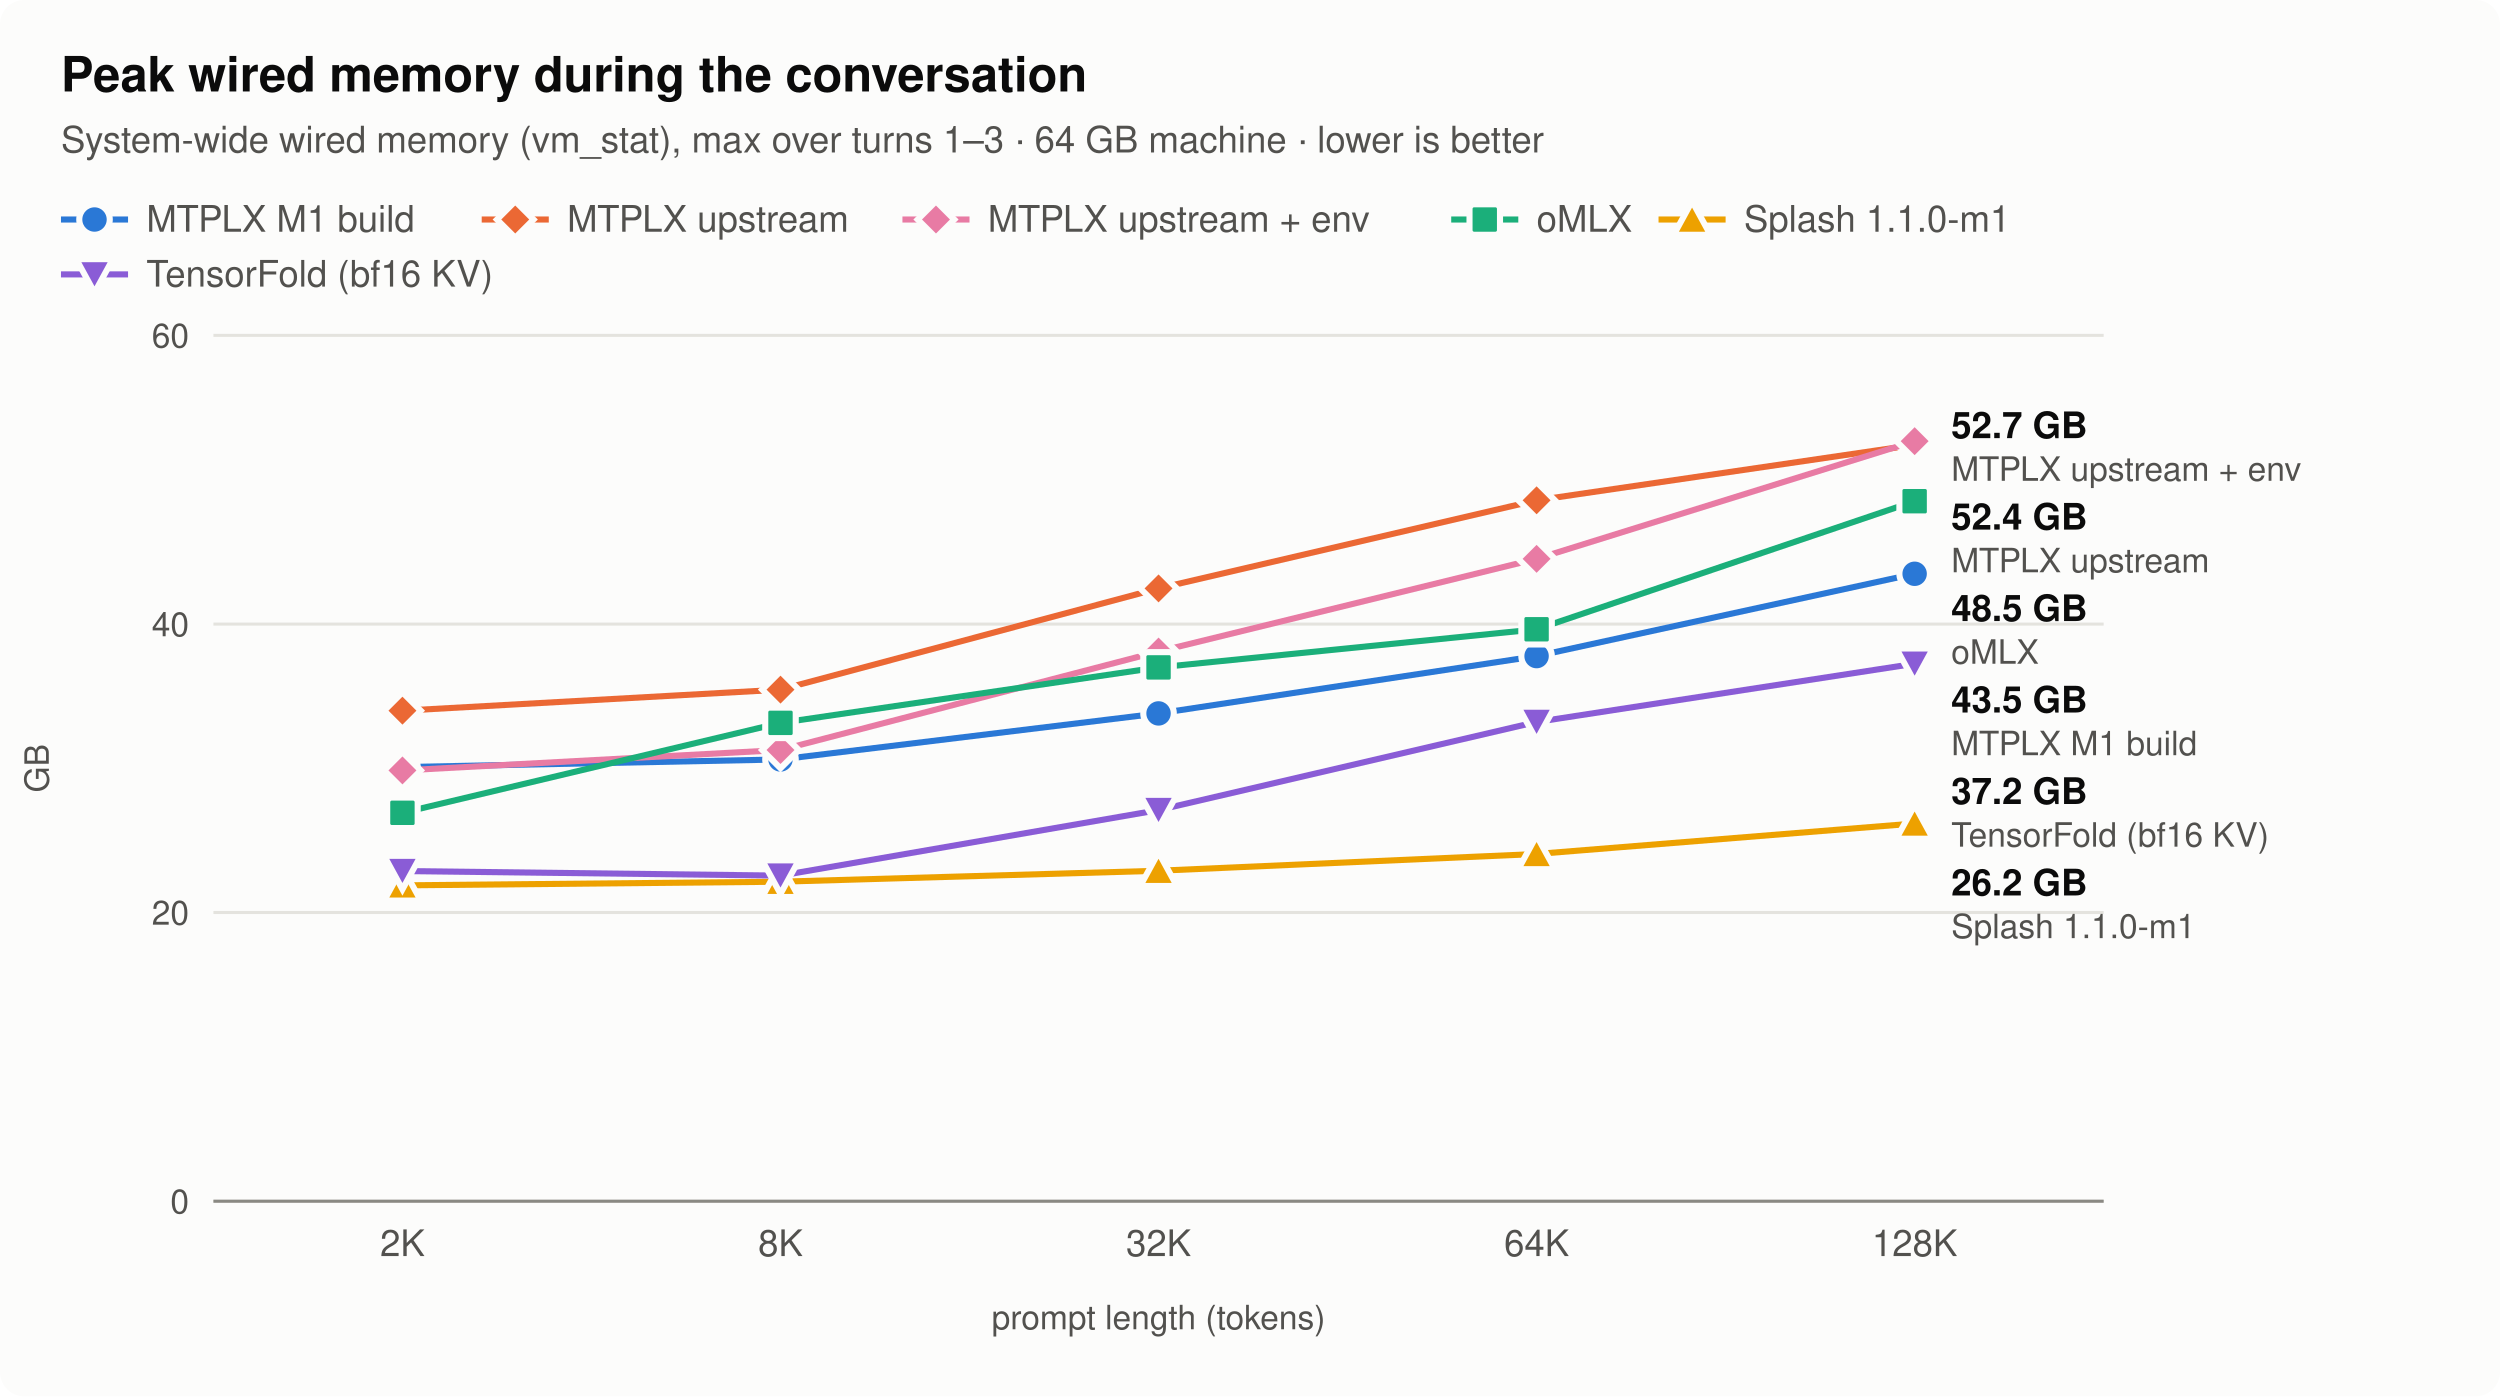
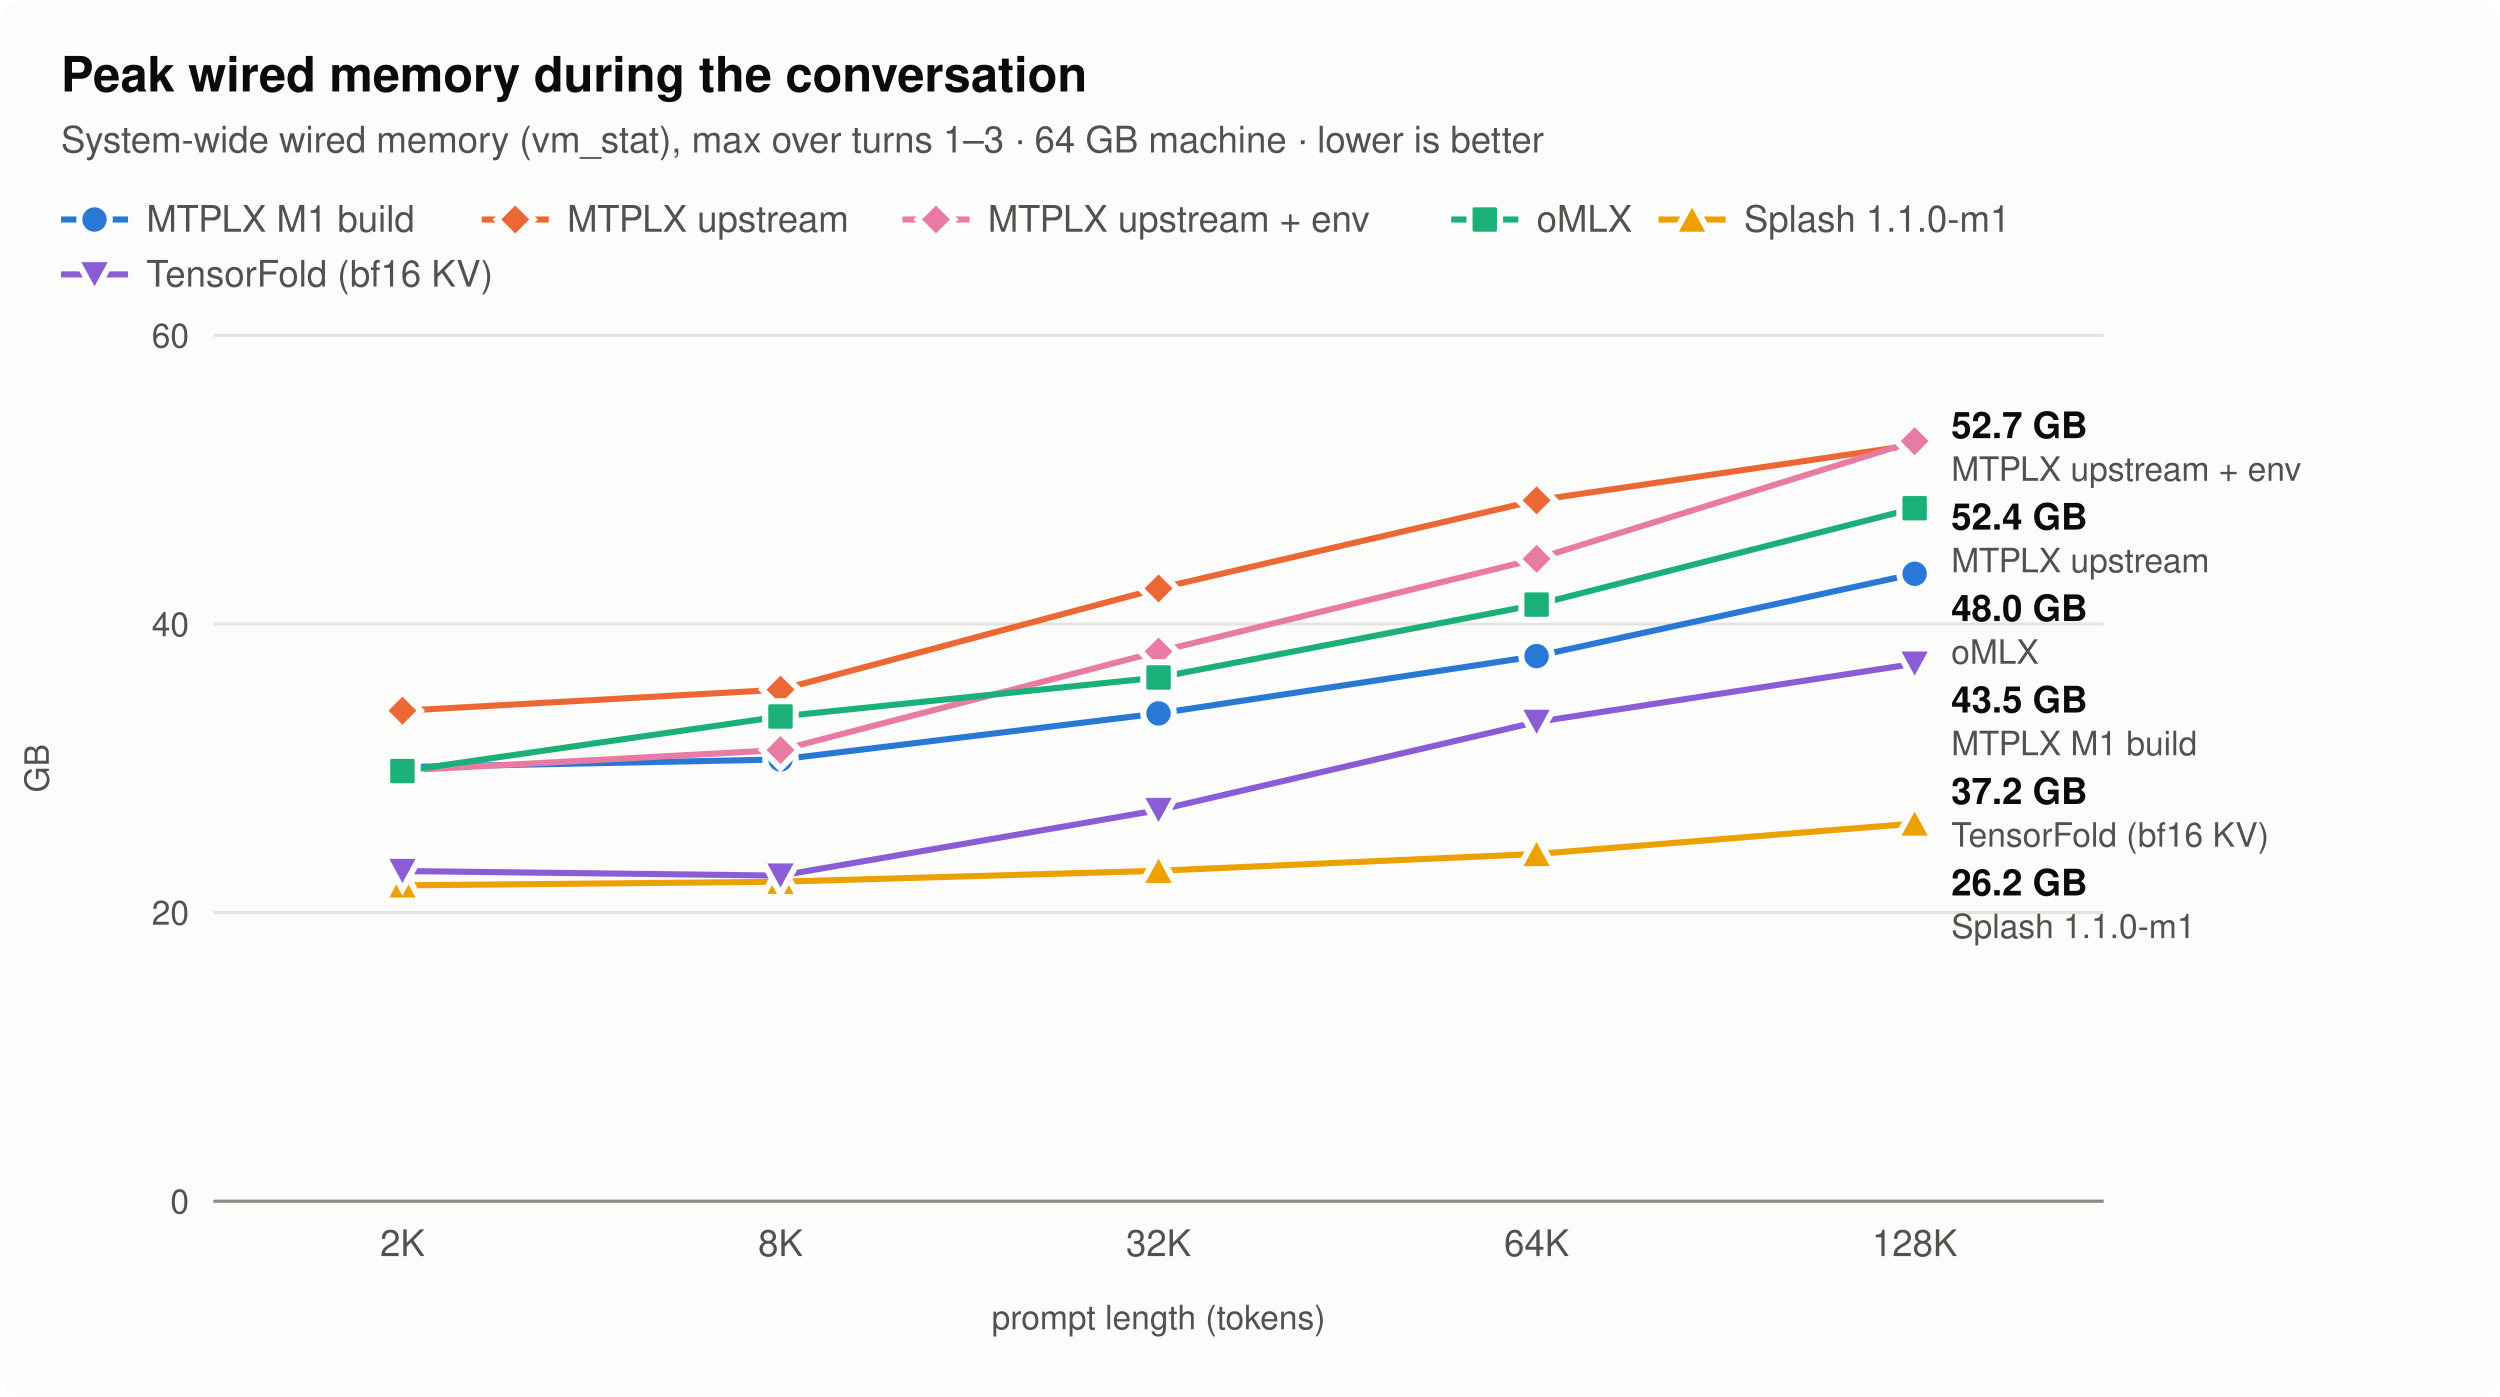
<svg xmlns="http://www.w3.org/2000/svg" viewBox="0 0 820 458" width="820" height="458" role="img" aria-label="Peak wired memory during the conversation" font-family="-apple-system,BlinkMacSystemFont,Segoe UI,Helvetica,Arial,sans-serif">
  <rect width="820" height="458" rx="8" fill="#fcfcfb" />
  <text x="20" y="30" fill="#0b0b0b" font-size="16" font-weight="600">Peak wired memory during the conversation</text>
  <text x="20" y="50" fill="#52514e" font-size="12">System-wide wired memory (vm_stat), max over turns 1–3 · 64 GB machine · lower is better</text>
  <line x1="20" x2="42" y1="72" y2="72" stroke="#2a78d6" stroke-width="2" />
  <circle cx="31" cy="72" r="5" fill="#2a78d6" stroke="#fcfcfb" stroke-width="2" />
  <text x="48" y="76" fill="#52514e" font-size="12">MTPLX M1 build</text>
  <line x1="158" x2="180" y1="72" y2="72" stroke="#eb6834" stroke-width="2" />
  <path d="M169 66L175 72L169 78L163 72Z" fill="#eb6834" stroke="#fcfcfb" stroke-width="2" />
  <text x="186" y="76" fill="#52514e" font-size="12">MTPLX upstream</text>
  <line x1="296" x2="318" y1="72" y2="72" stroke="#e87ba4" stroke-width="2" />
  <path d="M307 66L313 72L307 78L301 72Z" fill="#e87ba4" stroke="#fcfcfb" stroke-width="2" />
  <text x="324" y="76" fill="#52514e" font-size="12">MTPLX upstream + env</text>
  <line x1="476" x2="498" y1="72" y2="72" stroke="#1baf7a" stroke-width="2" />
  <rect x="482" y="67" width="10" height="10" rx="1.5" fill="#1baf7a" stroke="#fcfcfb" stroke-width="2" />
  <text x="504" y="76" fill="#52514e" font-size="12">oMLX</text>
  <line x1="544" x2="566" y1="72" y2="72" stroke="#eda100" stroke-width="2" />
  <path d="M555 66L561 77L549 77Z" fill="#eda100" stroke="#fcfcfb" stroke-width="2" />
  <text x="572" y="76" fill="#52514e" font-size="12">Splash 1.1.0-m1</text>
  <line x1="20" x2="42" y1="90" y2="90" stroke="#8a5cd6" stroke-width="2" />
  <path d="M31 96L37 85L25 85Z" fill="#8a5cd6" stroke="#fcfcfb" stroke-width="2" />
  <text x="48" y="94" fill="#52514e" font-size="12">TensorFold (bf16 KV)</text>
  <line x1="70" x2="690" y1="394.0" y2="394.0" stroke="#e4e3de" />
  <text x="62" y="398.0" fill="#52514e" font-size="11" text-anchor="end">0</text>
  <line x1="70" x2="690" y1="299.3" y2="299.3" stroke="#e4e3de" />
  <text x="62" y="303.3" fill="#52514e" font-size="11" text-anchor="end">20</text>
  <line x1="70" x2="690" y1="204.7" y2="204.7" stroke="#e4e3de" />
  <text x="62" y="208.7" fill="#52514e" font-size="11" text-anchor="end">40</text>
  <line x1="70" x2="690" y1="110.0" y2="110.0" stroke="#e4e3de" />
  <text x="62" y="114.0" fill="#52514e" font-size="11" text-anchor="end">60</text>
  <line x1="70" x2="690" y1="394" y2="394" stroke="#8a8983" />
  <text x="132.0" y="412" fill="#52514e" font-size="12" text-anchor="middle">2K</text>
  <text x="256.0" y="412" fill="#52514e" font-size="12" text-anchor="middle">8K</text>
  <text x="380.0" y="412" fill="#52514e" font-size="12" text-anchor="middle">32K</text>
  <text x="504.0" y="412" fill="#52514e" font-size="12" text-anchor="middle">64K</text>
  <text x="628.0" y="412" fill="#52514e" font-size="12" text-anchor="middle">128K</text>
  <text x="380.0" y="436" fill="#52514e" font-size="11" text-anchor="middle">prompt length (tokens)</text>
  <text x="16" y="252.0" fill="#52514e" font-size="11" text-anchor="middle" transform="rotate(-90 16 252.0)">GB</text>
  <polyline points="132.0,251.6 256.0,249.1 380.0,234.0 504.0,215.2 628.0,188.2" fill="none" stroke="#2a78d6" stroke-width="2" stroke-linejoin="round" />
  <circle cx="132.0" cy="251.6" r="5" fill="#2a78d6" stroke="#fcfcfb" stroke-width="2" />
  <circle cx="256.0" cy="249.1" r="5" fill="#2a78d6" stroke="#fcfcfb" stroke-width="2" />
  <circle cx="380.0" cy="234.0" r="5" fill="#2a78d6" stroke="#fcfcfb" stroke-width="2" />
  <circle cx="504.0" cy="215.2" r="5" fill="#2a78d6" stroke="#fcfcfb" stroke-width="2" />
  <circle cx="628.0" cy="188.2" r="5" fill="#2a78d6" stroke="#fcfcfb" stroke-width="2" />
  <polyline points="132.0,233.1 256.0,226.2 380.0,193.0 504.0,164.1 628.0,145.9" fill="none" stroke="#eb6834" stroke-width="2" stroke-linejoin="round" />
  <path d="M132.0 227.1L138.0 233.1L132.0 239.1L126.0 233.1Z" fill="#eb6834" stroke="#fcfcfb" stroke-width="2" />
  <path d="M256.0 220.2L262.0 226.2L256.0 232.2L250.0 226.2Z" fill="#eb6834" stroke="#fcfcfb" stroke-width="2" />
  <path d="M380.0 187.0L386.0 193.0L380.0 199.0L374.0 193.0Z" fill="#eb6834" stroke="#fcfcfb" stroke-width="2" />
  <path d="M504.0 158.1L510.0 164.1L504.0 170.1L498.0 164.1Z" fill="#eb6834" stroke="#fcfcfb" stroke-width="2" />
  <path d="M628.0 139.9L634.0 145.9L628.0 151.9L622.0 145.9Z" fill="#eb6834" stroke="#fcfcfb" stroke-width="2" />
  <polyline points="132.0,252.7 256.0,246.0 380.0,213.7 504.0,183.3 628.0,144.7" fill="none" stroke="#e87ba4" stroke-width="2" stroke-linejoin="round" />
  <path d="M132.0 246.7L138.0 252.7L132.0 258.7L126.0 252.7Z" fill="#e87ba4" stroke="#fcfcfb" stroke-width="2" />
  <path d="M256.0 240.0L262.0 246.0L256.0 252.0L250.0 246.0Z" fill="#e87ba4" stroke="#fcfcfb" stroke-width="2" />
  <path d="M380.0 207.7L386.0 213.7L380.0 219.7L374.0 213.7Z" fill="#e87ba4" stroke="#fcfcfb" stroke-width="2" />
  <path d="M504.0 177.3L510.0 183.3L504.0 189.3L498.0 183.3Z" fill="#e87ba4" stroke="#fcfcfb" stroke-width="2" />
  <path d="M628.0 138.7L634.0 144.7L628.0 150.7L622.0 144.7Z" fill="#e87ba4" stroke="#fcfcfb" stroke-width="2" />
-   <polyline points="132.0,266.6 256.0,237.1 380.0,218.9 504.0,206.4 628.0,164.4" fill="none" stroke="#1baf7a" stroke-width="2" stroke-linejoin="round" />
-   <rect x="127.0" y="261.6" width="10" height="10" rx="1.5" fill="#1baf7a" stroke="#fcfcfb" stroke-width="2" />
-   <rect x="251.0" y="232.1" width="10" height="10" rx="1.5" fill="#1baf7a" stroke="#fcfcfb" stroke-width="2" />
-   <rect x="375.0" y="213.9" width="10" height="10" rx="1.5" fill="#1baf7a" stroke="#fcfcfb" stroke-width="2" />
-   <rect x="499.0" y="201.4" width="10" height="10" rx="1.5" fill="#1baf7a" stroke="#fcfcfb" stroke-width="2" />
-   <rect x="623.0" y="159.4" width="10" height="10" rx="1.5" fill="#1baf7a" stroke="#fcfcfb" stroke-width="2" />
+   <polyline points="132.0,252.9 256.0,235.0 380.0,222.2 504.0,198.3 628.0,166.7" fill="none" stroke="#1baf7a" stroke-width="2" stroke-linejoin="round" />
+   <rect x="127.0" y="247.9" width="10" height="10" rx="1.5" fill="#1baf7a" stroke="#fcfcfb" stroke-width="2" />
+   <rect x="251.0" y="230.0" width="10" height="10" rx="1.5" fill="#1baf7a" stroke="#fcfcfb" stroke-width="2" />
+   <rect x="375.0" y="217.2" width="10" height="10" rx="1.5" fill="#1baf7a" stroke="#fcfcfb" stroke-width="2" />
+   <rect x="499.0" y="193.3" width="10" height="10" rx="1.5" fill="#1baf7a" stroke="#fcfcfb" stroke-width="2" />
+   <rect x="623.0" y="161.7" width="10" height="10" rx="1.5" fill="#1baf7a" stroke="#fcfcfb" stroke-width="2" />
  <polyline points="132.0,290.4 256.0,289.2 380.0,285.6 504.0,280.1 628.0,270.1" fill="none" stroke="#eda100" stroke-width="2" stroke-linejoin="round" />
  <path d="M132.0 284.4L138.0 295.4L126.0 295.4Z" fill="#eda100" stroke="#fcfcfb" stroke-width="2" />
  <path d="M256.0 283.2L262.0 294.2L250.0 294.2Z" fill="#eda100" stroke="#fcfcfb" stroke-width="2" />
  <path d="M380.0 279.6L386.0 290.6L374.0 290.6Z" fill="#eda100" stroke="#fcfcfb" stroke-width="2" />
  <path d="M504.0 274.1L510.0 285.1L498.0 285.1Z" fill="#eda100" stroke="#fcfcfb" stroke-width="2" />
  <path d="M628.0 264.1L634.0 275.1L622.0 275.1Z" fill="#eda100" stroke="#fcfcfb" stroke-width="2" />
  <polyline points="132.0,285.7 256.0,287.2 380.0,265.7 504.0,236.8 628.0,217.7" fill="none" stroke="#8a5cd6" stroke-width="2" stroke-linejoin="round" />
  <path d="M132.0 291.7L138.0 280.7L126.0 280.7Z" fill="#8a5cd6" stroke="#fcfcfb" stroke-width="2" />
  <path d="M256.0 293.2L262.0 282.2L250.0 282.2Z" fill="#8a5cd6" stroke="#fcfcfb" stroke-width="2" />
  <path d="M380.0 271.7L386.0 260.7L374.0 260.7Z" fill="#8a5cd6" stroke="#fcfcfb" stroke-width="2" />
  <path d="M504.0 242.8L510.0 231.8L498.0 231.8Z" fill="#8a5cd6" stroke="#fcfcfb" stroke-width="2" />
  <path d="M628.0 223.7L634.0 212.7L622.0 212.7Z" fill="#8a5cd6" stroke="#fcfcfb" stroke-width="2" />
  <text x="640.0" y="143.7" fill="#0b0b0b" font-size="12" font-weight="600">52.7 GB</text>
  <text x="640.0" y="157.7" fill="#52514e" font-size="11">MTPLX upstream + env</text>
  <text x="640.0" y="173.7" fill="#0b0b0b" font-size="12" font-weight="600">52.4 GB</text>
  <text x="640.0" y="187.7" fill="#52514e" font-size="11">MTPLX upstream</text>
-   <text x="640.0" y="203.7" fill="#0b0b0b" font-size="12" font-weight="600">48.5 GB</text>
+   <text x="640.0" y="203.7" fill="#0b0b0b" font-size="12" font-weight="600">48.0 GB</text>
  <text x="640.0" y="217.7" fill="#52514e" font-size="11">oMLX</text>
  <text x="640.0" y="233.7" fill="#0b0b0b" font-size="12" font-weight="600">43.5 GB</text>
  <text x="640.0" y="247.7" fill="#52514e" font-size="11">MTPLX M1 build</text>
  <text x="640.0" y="263.7" fill="#0b0b0b" font-size="12" font-weight="600">37.2 GB</text>
  <text x="640.0" y="277.7" fill="#52514e" font-size="11">TensorFold (bf16 KV)</text>
  <text x="640.0" y="293.7" fill="#0b0b0b" font-size="12" font-weight="600">26.2 GB</text>
  <text x="640.0" y="307.7" fill="#52514e" font-size="11">Splash 1.1.0-m1</text>
</svg>
